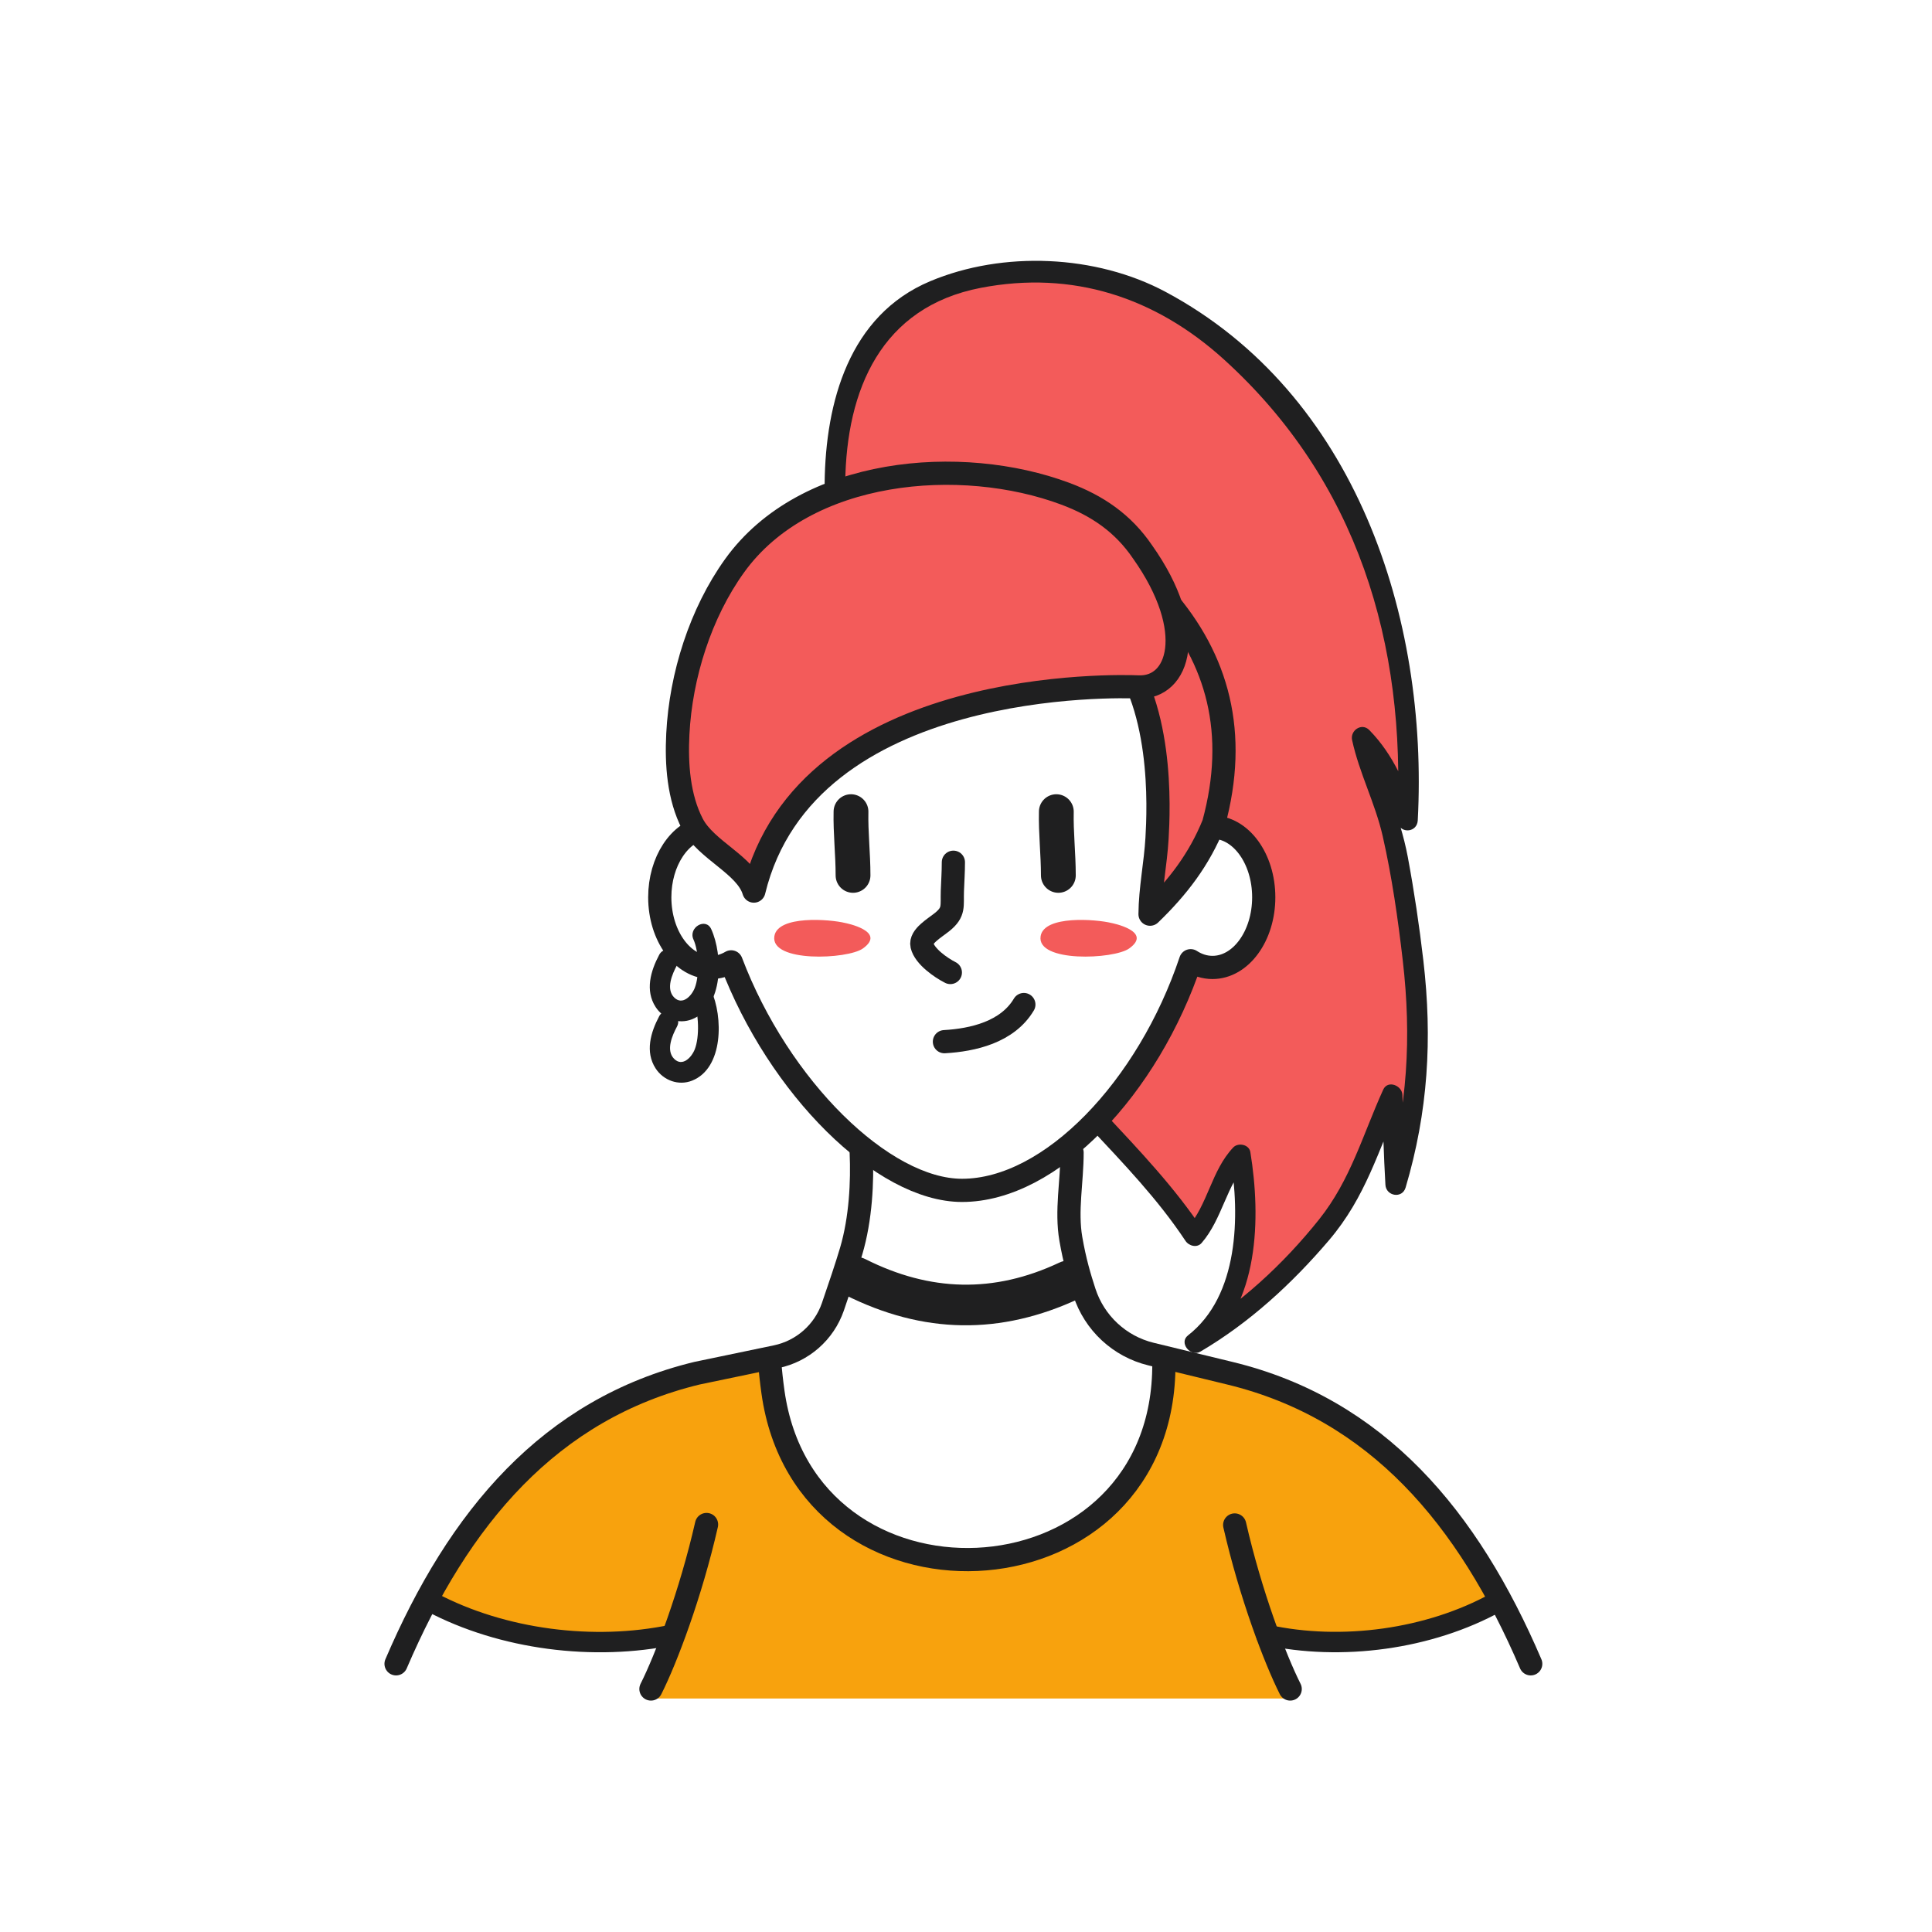
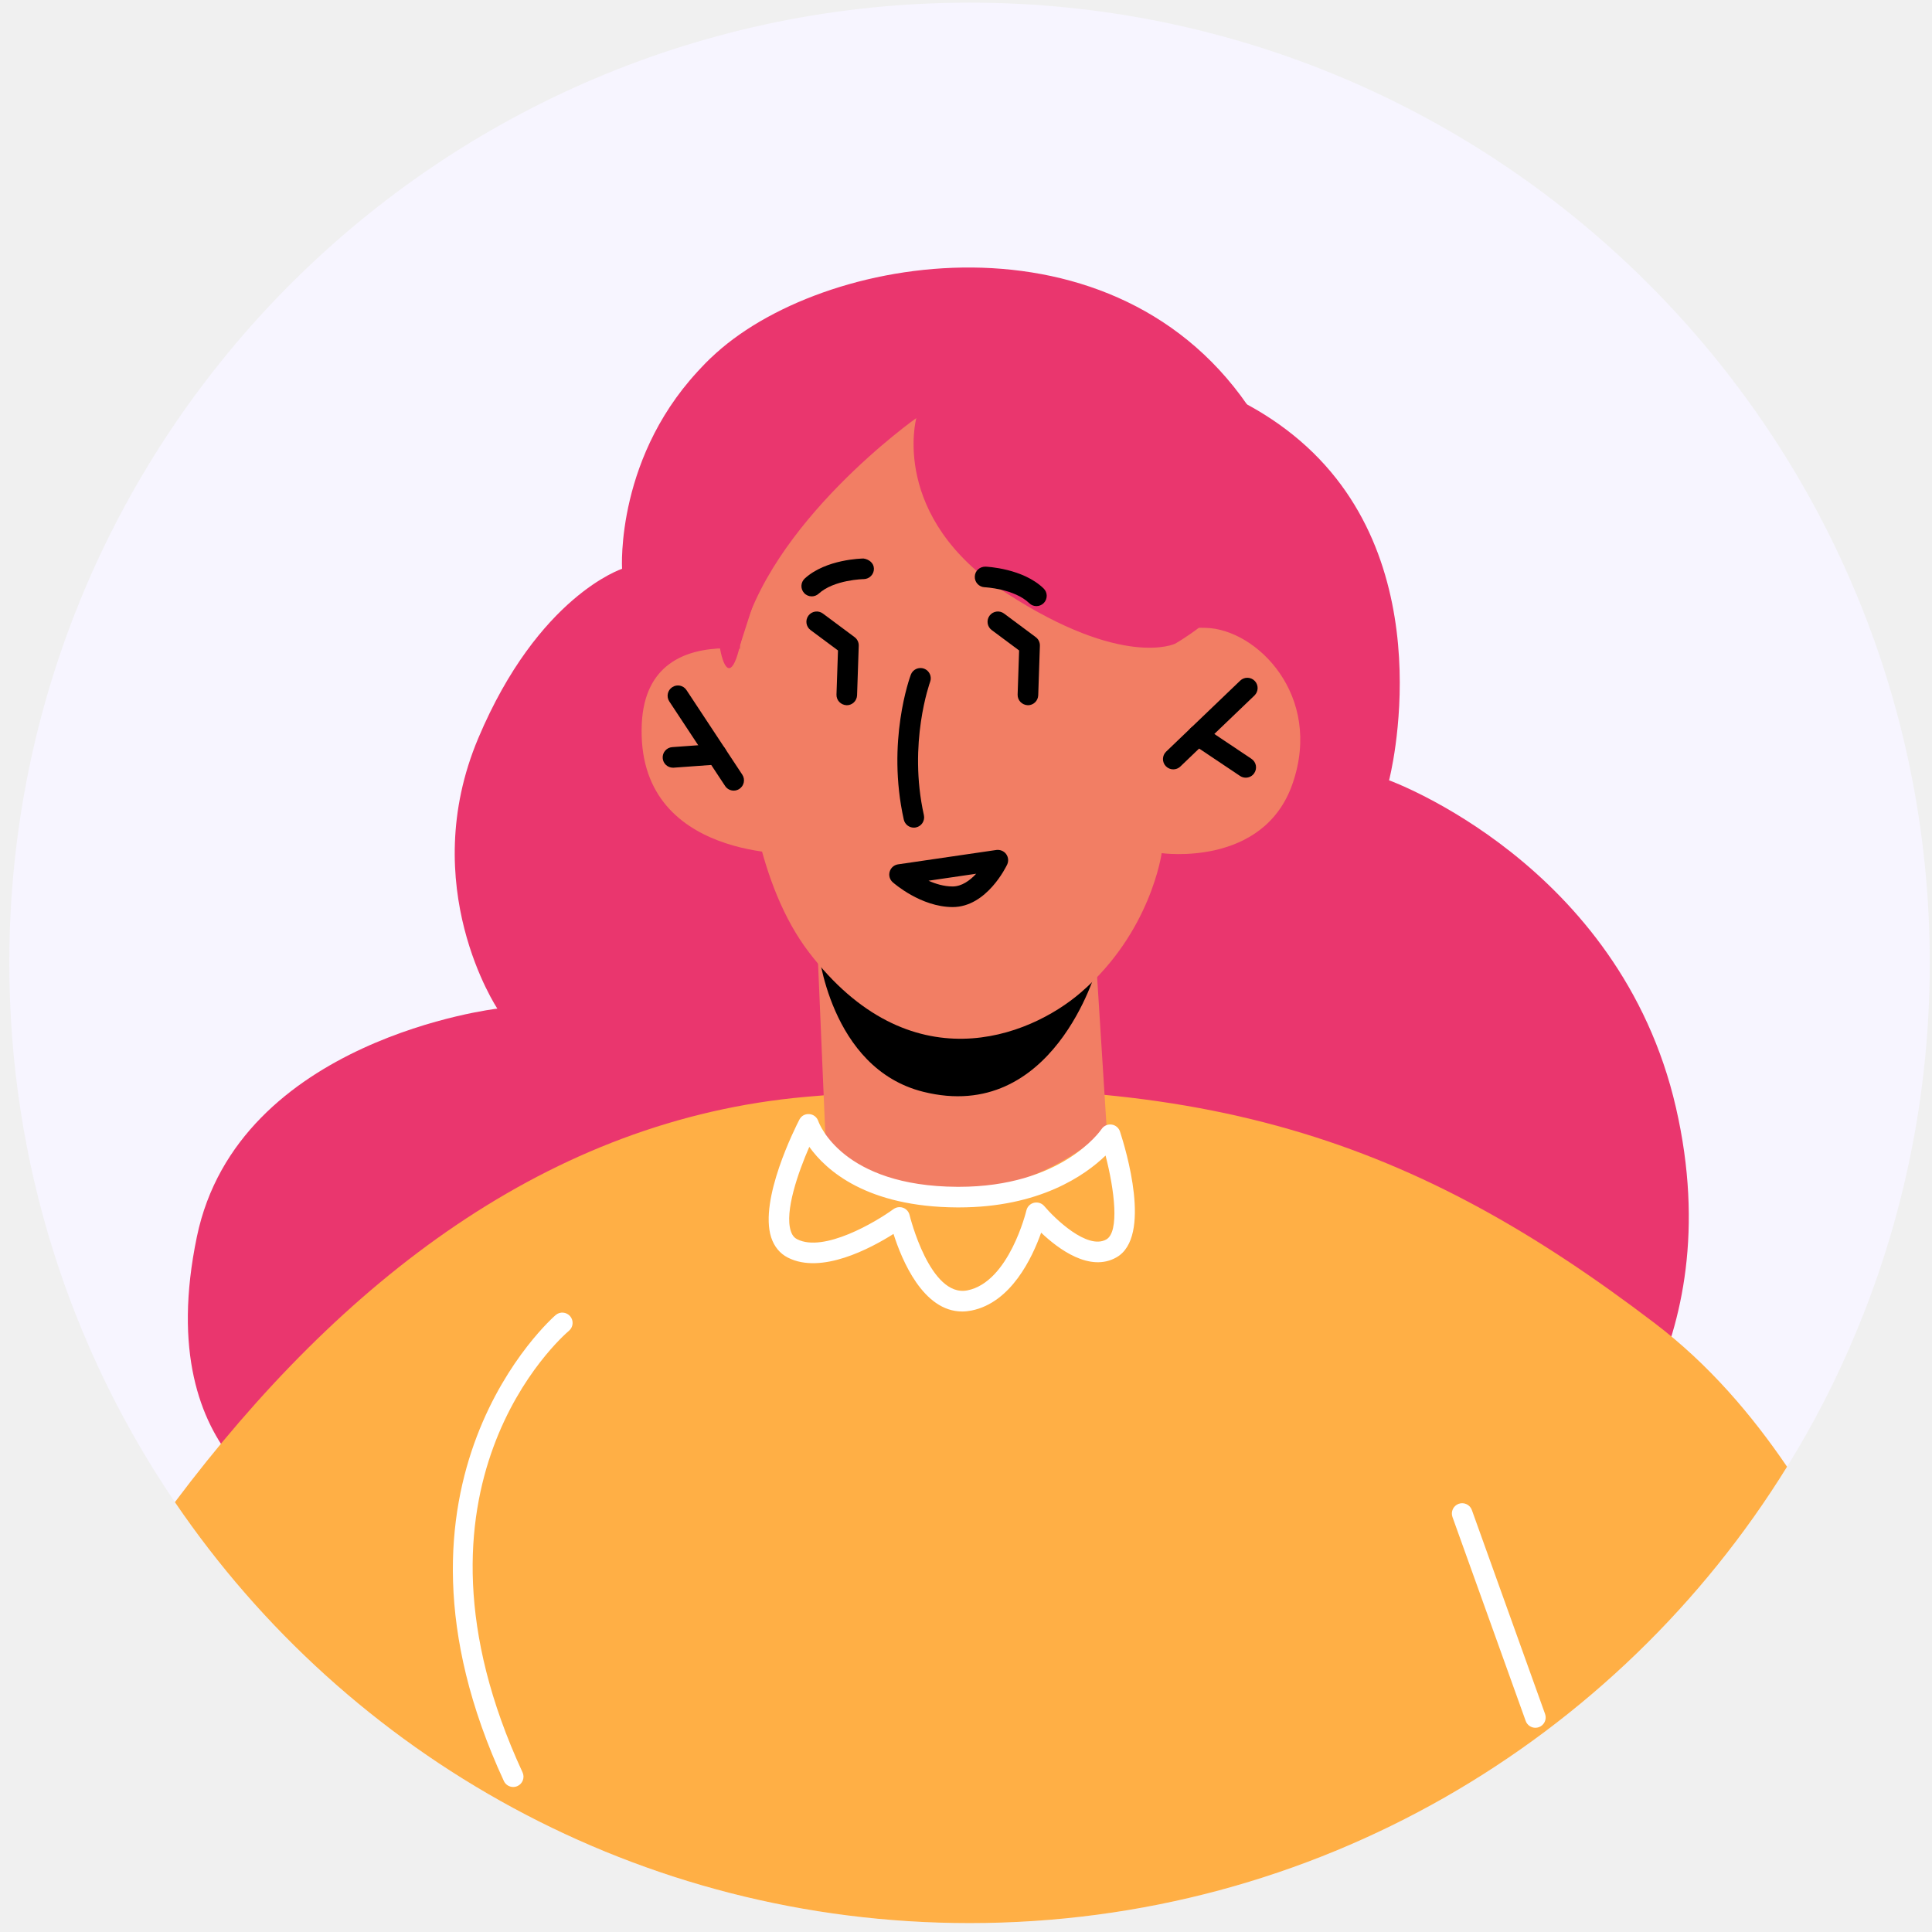
- <svg xmlns="http://www.w3.org/2000/svg" width="200" height="200" viewBox="0 0 200 200" fill="none">
-   <rect width="200" height="200" fill="white" />
-   <path d="M146.201 105.216C145.979 100.22 145.233 95.15 144.401 90.167C143.891 87.089 143.38 84.095 142.272 81.166C141.6 79.42 140.515 77.535 140.377 75.66C142.708 77.587 144.104 81.454 145.084 84.255C145.722 75.011 144.433 65.798 141.568 57.01C139.184 49.683 135.424 44.592 130.151 39.032C124.645 33.239 118.19 28.147 109.872 27.593C103.854 27.188 95.376 28.073 91.212 32.673C87.782 36.476 86.473 40.491 86.004 44.943C85.929 45.572 85.876 47.819 85.843 50.279C89.189 49.043 92.831 48.416 96.474 48.33C96.536 48.352 96.612 48.362 96.676 48.362H97.741C98.231 48.362 98.805 48.373 99.456 48.384C99.466 48.384 99.489 48.384 99.498 48.384C103.109 48.586 106.602 49.3 109.67 50.439C112.94 51.664 115.592 53.453 117.605 56.383C117.605 56.383 117.605 56.382 117.616 56.393C117.616 56.404 117.668 56.468 117.668 56.468C119.086 58.48 120.033 60.355 120.598 62.038C120.364 61.751 120.119 61.463 119.873 61.175L117.434 63.284C118.669 64.786 119.777 66.436 120.736 68.225C123.282 72.955 124.805 78.631 124.89 84.894C124.89 84.916 124.89 84.937 124.89 84.958H124.9C127.829 84.958 130.205 88.207 130.205 92.222C130.205 96.226 127.829 99.475 124.9 99.475C124.58 99.475 124.271 99.444 123.975 99.369C123.505 99.251 123.057 99.059 122.643 98.783C120.502 105.173 117.019 110.978 112.929 115.259C116.508 119.147 120.215 122.736 123.026 127.241C125.411 125.123 125.742 120.404 127.787 118.87C128.852 124.44 128.457 134.857 123.112 138.33C127.808 135.816 131.919 131.608 135.551 127.72C137.819 125.293 139.428 122.651 140.866 119.776C141.995 117.507 142.293 114.738 143.496 112.66C143.657 115.738 143.625 118.881 143.869 121.98C145.637 116.292 146.468 111.309 146.201 105.216Z" fill="#F35B5A" />
-   <path d="M112.788 116.685C116.315 120.467 119.849 124.122 122.72 128.453C123.073 128.985 123.919 129.217 124.393 128.67C126.55 126.176 126.945 122.663 129.161 120.297C128.567 120.14 127.975 119.984 127.381 119.827C128.368 125.89 128.247 134.138 122.976 138.244C122.007 138.999 123.246 140.517 124.266 139.918C129.34 136.936 133.751 132.879 137.563 128.406C141.428 123.868 142.63 119.153 145.03 113.872C144.37 113.692 143.707 113.514 143.045 113.334C143.169 116.441 143.234 119.546 143.418 122.65C143.487 123.829 145.158 124.121 145.509 122.934C147.834 115.084 148.291 107.576 147.346 99.436C146.929 95.85 146.396 92.265 145.735 88.716C144.912 84.307 142.957 80.373 142.023 76.045C141.429 76.391 140.835 76.736 140.242 77.081C142.536 79.422 143.59 82.171 144.673 85.209C145.075 86.336 146.701 86.157 146.766 84.926C147.876 63.916 140.339 40.725 120.647 30.207C113.462 26.369 103.846 25.941 96.293 29.112C87.885 32.641 85.465 41.654 85.366 50C85.35 51.371 87.481 51.371 87.497 50C87.611 40.316 91.222 31.782 101.534 29.797C111.029 27.968 119.608 30.768 126.721 37.227C140.48 49.72 145.604 66.61 144.636 84.926C145.333 84.832 146.031 84.737 146.728 84.644C145.535 81.295 144.271 78.149 141.748 75.575C140.971 74.783 139.751 75.607 139.969 76.612C140.708 80.035 142.358 83.13 143.139 86.565C144.096 90.779 144.72 95.15 145.215 99.436C146.13 107.343 145.721 114.715 143.456 122.367C144.153 122.462 144.851 122.556 145.548 122.65C145.364 119.546 145.3 116.441 145.176 113.334C145.137 112.367 143.658 111.771 143.191 112.797C141.068 117.468 139.829 122.13 136.548 126.239C132.848 130.874 128.303 135.075 123.19 138.079C123.621 138.636 124.052 139.194 124.481 139.751C130.393 135.145 130.538 126.028 129.436 119.261C129.305 118.463 128.164 118.247 127.655 118.791C125.379 121.221 125.071 124.64 122.887 127.163C123.444 127.235 124.002 127.306 124.56 127.378C121.597 122.909 117.941 119.09 114.295 115.179C113.357 114.175 111.854 115.683 112.788 116.685Z" fill="#1F1F20" />
-   <path d="M154.914 165.863C154.914 165.863 143.304 143.417 122.752 141.504L122.869 142.066L120.564 141.504L120.488 141.834C120.488 144.204 119.806 146.77 118.688 149.383C111.79 165.503 88.749 165.501 81.767 149.418C80.62 146.774 79.841 144.174 79.653 141.77L79.623 141.59L77.019 142.131L77.148 141.504C56.597 143.417 44.987 165.863 44.987 165.863C52.678 172.302 65.37 170.928 69.746 170.213C68.88 172.566 68.047 174.519 67.384 175.831H133.557C132.91 174.551 132.1 172.657 131.257 170.378C136.381 171.088 147.791 171.825 154.914 165.863Z" fill="#F8A20D" />
-   <path d="M158.46 172.238C151.983 157.108 142.544 145.851 127.32 142.157L119.152 140.174C115.894 139.384 113.288 136.956 112.253 133.768C111.752 132.226 111.255 130.565 110.854 128.252C110.35 125.34 110.981 122.297 110.981 119.315" stroke="#1F1F20" stroke-width="2.402" stroke-miterlimit="10" stroke-linecap="round" stroke-linejoin="round" />
-   <path d="M41 172.238C47.475 157.108 56.915 145.851 72.139 142.157L80.348 140.447C83.079 139.877 85.307 137.919 86.218 135.284C86.901 133.303 87.658 131.052 88.112 129.52C89.111 126.148 89.286 122.278 89.154 119.332" stroke="#1F1F20" stroke-width="2.402" stroke-miterlimit="10" stroke-linecap="round" stroke-linejoin="round" />
-   <path d="M79.657 140.78C79.745 141.924 79.867 143.03 80.017 144.101C83.409 168.317 119.507 166.7 120.464 142.266C120.481 141.799 120.49 141.325 120.49 140.847" stroke="#1F1F20" stroke-width="2.402" stroke-miterlimit="10" stroke-linecap="round" stroke-linejoin="round" />
-   <path d="M127.815 157.864C129.45 165.021 131.988 171.728 133.56 174.844" stroke="#1F1F20" stroke-width="2.402" stroke-miterlimit="10" stroke-linecap="round" stroke-linejoin="round" />
-   <path d="M73.141 157.817C71.507 164.992 68.961 171.721 67.385 174.844" stroke="#1F1F20" stroke-width="2.402" stroke-miterlimit="10" stroke-linecap="round" stroke-linejoin="round" />
-   <path d="M87.458 134.035C95.568 138.115 103.582 138.256 111.797 134.39C114.276 133.223 112.115 129.549 109.647 130.712C102.882 133.896 96.272 133.708 89.608 130.356C87.165 129.127 85.005 132.802 87.458 134.035Z" fill="#1F1F20" />
-   <path d="M130.822 92.887C130.822 96.893 128.45 100.149 125.517 100.149C124.709 100.149 123.943 99.902 123.255 99.453C118.867 112.564 108.807 123.227 99.589 123.227C91.41 123.227 80.627 112.599 75.689 99.571C75.05 99.946 74.344 100.149 73.604 100.149C70.671 100.149 68.299 96.893 68.299 92.887C68.299 89.156 70.356 86.086 73 85.669C73.043 63.11 84.581 54.385 98.876 54.385C113.059 54.385 125.295 67.523 125.507 85.626H125.517C128.45 85.626 130.822 88.874 130.822 92.887Z" stroke="#1F1F20" stroke-width="2.402" stroke-miterlimit="10" stroke-linecap="round" stroke-linejoin="round" />
-   <path d="M114.983 66.589C120.49 72.446 119.95 83.76 119.775 86.787C119.625 89.39 119.074 91.978 119.052 94.635C121.945 91.846 124.145 88.961 125.634 85.273C128.192 75.871 126.06 68.216 120.49 61.84" fill="#F35B5A" />
-   <path d="M114.983 66.589C120.49 72.446 119.95 83.76 119.775 86.787C119.625 89.39 119.074 91.978 119.052 94.635C121.945 91.846 124.145 88.961 125.634 85.273C128.192 75.871 126.06 68.216 120.49 61.84" stroke="#1F1F20" stroke-width="2.402" stroke-miterlimit="10" stroke-linecap="round" stroke-linejoin="round" />
-   <path d="M98.694 89.258C98.694 90.272 98.624 91.24 98.589 92.24C98.534 93.792 98.816 94.397 97.563 95.42C96.776 96.061 95.224 96.933 95.443 97.863C95.711 99.007 97.411 100.186 98.38 100.673" stroke="#1F1F20" stroke-width="2.402" stroke-miterlimit="10" stroke-linecap="round" stroke-linejoin="round" />
-   <path d="M88.095 84.022C88.046 86.189 88.306 88.411 88.306 90.62" stroke="#1F1F20" stroke-width="3.603" stroke-miterlimit="10" stroke-linecap="round" stroke-linejoin="round" />
-   <path d="M109.351 84.022C109.301 86.189 109.56 88.411 109.56 90.62" stroke="#1F1F20" stroke-width="3.603" stroke-miterlimit="10" stroke-linecap="round" stroke-linejoin="round" />
-   <path d="M97.767 107.834C100.691 107.667 104.284 106.858 105.989 103.99" stroke="#1F1F20" stroke-width="2.402" stroke-miterlimit="10" stroke-linecap="round" stroke-linejoin="round" />
-   <path d="M115.051 95.546C113.461 95.156 108.08 94.729 107.726 96.909C107.279 99.666 115.307 99.321 116.893 98.184C119.404 96.386 115.051 95.546 115.051 95.546Z" fill="#F35B5A" />
-   <path d="M87.487 95.546C85.896 95.156 80.516 94.729 80.163 96.909C79.716 99.666 87.743 99.321 89.33 98.184C91.84 96.386 87.487 95.546 87.487 95.546Z" fill="#F35B5A" />
-   <path d="M71.788 97.258C72.356 98.501 72.425 101.001 71.92 102.273C71.589 103.111 70.634 104.113 69.781 103.248C68.905 102.359 69.604 100.81 70.077 99.921C70.72 98.712 68.883 97.635 68.238 98.846C67.355 100.505 66.76 102.537 67.87 104.246C68.681 105.494 70.251 106.065 71.642 105.513C74.93 104.207 74.848 98.857 73.626 96.184C73.059 94.939 71.222 96.019 71.788 97.258Z" fill="#1F1F20" />
-   <path d="M71.788 103.616C72.356 104.859 72.425 107.359 71.92 108.63C71.589 109.468 70.634 110.471 69.781 109.605C68.905 108.716 69.604 107.167 70.077 106.279C70.72 105.069 68.883 103.992 68.238 105.204C67.355 106.863 66.76 108.894 67.87 110.603C68.681 111.852 70.251 112.421 71.642 111.869C74.93 110.564 74.848 105.214 73.626 102.54C73.059 101.295 71.222 102.377 71.788 103.616Z" fill="#1F1F20" />
-   <path d="M44.15 166.782C51.745 170.798 61.5 172.02 69.889 170.262C71.23 169.982 70.664 167.927 69.323 168.208C61.495 169.848 52.305 168.686 45.225 164.943C44.014 164.302 42.936 166.14 44.15 166.782Z" fill="#1F1F20" />
-   <path d="M154.377 164.943C147.668 168.654 138.855 169.847 131.376 168.208C130.039 167.915 129.469 169.968 130.81 170.262C138.846 172.024 148.244 170.768 155.453 166.783C156.652 166.119 155.579 164.278 154.377 164.943Z" fill="#1F1F20" />
-   <path d="M118.275 57.129C116.25 54.155 113.591 52.35 110.288 51.114C99.514 47.084 83.368 48.373 76.039 58.573C72.519 63.471 70.473 69.937 70.168 75.996C70.011 79.104 70.242 82.521 71.686 85.308C73.091 88.019 77.228 89.545 78.039 92.245C83.448 69.972 116.189 71.034 117.81 71.111C122.056 71.312 124.059 65.301 118.275 57.129C118.312 57.186 118.134 56.93 118.275 57.129Z" fill="#F35B5A" />
-   <path d="M118.275 57.129C116.25 54.155 113.591 52.35 110.288 51.114C99.514 47.084 83.368 48.373 76.039 58.573C72.519 63.471 70.473 69.937 70.168 75.996C70.011 79.104 70.242 82.521 71.686 85.308C73.091 88.019 77.228 89.545 78.039 92.245C83.448 69.972 116.189 71.034 117.81 71.111C122.056 71.312 124.059 65.301 118.275 57.129ZM118.275 57.129C118.134 56.93 118.312 57.186 118.275 57.129Z" stroke="#1F1F20" stroke-width="2.402" stroke-miterlimit="10" stroke-linecap="round" stroke-linejoin="round" />
+ <svg xmlns="http://www.w3.org/2000/svg" width="163" height="163" viewBox="0 0 163 163" fill="none">
+   <path d="M162.812 81.245C162.812 93.547 160.066 105.188 155.166 115.63C153.863 118.428 152.386 121.139 150.77 123.745C136.505 146.837 110.964 162.249 81.808 162.249C53.92 162.249 29.332 148.175 14.756 126.734C5.945 113.771 0.786 98.117 0.786 81.245C0.786 36.503 37.066 0.223 81.808 0.223C126.532 0.223 162.812 36.503 162.812 81.245Z" fill="#F7F5FF" />
+   <path d="M25.824 127.693C25.824 127.693 12.582 123.709 16.61 104.344C20.085 87.639 41.961 85.095 41.961 85.095C41.961 85.095 35.078 74.766 40.357 62.267C45.424 50.268 52.483 47.99 52.483 47.99C52.483 47.99 51.882 38.261 59.548 30.628C67.214 22.997 77.66 30.992 77.66 30.992C77.66 30.992 97.477 26.679 109.704 37.202C121.929 47.722 117.194 65.834 117.194 65.834C117.194 65.834 136.66 72.861 141.395 93.439C146.131 114.015 133.861 125.062 133.861 125.062L25.824 127.693Z" fill="#EA366E" />
+   <path d="M150.771 123.745C136.505 146.837 110.964 162.249 81.808 162.249C53.92 162.249 29.332 148.175 14.756 126.734C28.813 108.021 46.343 94.45 67.993 92.539C101.372 89.603 119.651 96.448 139.581 111.617C144.184 115.109 147.817 119.401 150.771 123.745Z" fill="#FFAF45" />
+   <path d="M92.52 81.757L93.374 95.282C93.374 95.282 88.525 99.914 82.002 100.387C73.195 101.023 69.66 96.37 69.66 96.37L68.903 78.56L92.52 81.757Z" fill="#F27E64" />
+   <path d="M92.518 81.736C92.518 81.736 88.862 94.86 77.888 92.111C69.965 90.127 69.016 80.003 69.016 80.003L92.518 81.736Z" fill="black" />
+   <path d="M63.065 44.715C63.065 44.715 59.73 69.179 68.241 80.332C76.75 91.486 86.791 87.521 91.182 83.742C97.103 78.645 98.007 71.978 98.007 71.978C98.007 71.978 106.601 73.202 109.052 66.112C111.629 58.667 106.01 53.082 101.739 52.972C97.466 52.857 97.015 53.659 97.015 53.659L97.833 45.815C97.833 45.815 70.397 18.509 63.065 44.715Z" fill="#F27E64" />
+   <path d="M67.787 55.833C67.787 55.833 54.598 51.043 54.146 61.077C53.62 72.7 67.442 72.045 67.442 72.045L67.787 55.833Z" fill="#F27E64" />
+   <path d="M99.134 54.311C99.134 54.311 94.745 56.435 84.878 50.023C75.009 43.615 77.309 35.27 77.309 35.27C77.309 35.27 64.787 44.105 62.439 54.421C60.092 64.733 56.942 30.78 71.7 30.63C86.457 30.481 109.016 38.858 99.134 54.311Z" fill="#EA366E" />
+   <path d="M61.901 66.703C61.619 66.703 61.343 66.566 61.176 66.312L56.469 59.18C56.205 58.78 56.315 58.24 56.716 57.977C57.115 57.708 57.656 57.821 57.918 58.222L62.625 65.356C62.889 65.756 62.78 66.296 62.379 66.559C62.231 66.658 62.066 66.703 61.901 66.703Z" fill="black" />
+   <path d="M98.987 64.91C98.757 64.91 98.53 64.82 98.358 64.642C98.028 64.295 98.04 63.746 98.385 63.414L104.635 57.423C104.981 57.091 105.532 57.105 105.864 57.451C106.194 57.797 106.182 58.346 105.836 58.679L99.586 64.669C99.419 64.83 99.202 64.91 98.987 64.91Z" fill="black" />
+   <path d="M105.101 65.612C104.936 65.612 104.767 65.566 104.618 65.464L100.587 62.764C100.187 62.498 100.081 61.96 100.349 61.56C100.613 61.164 101.153 61.055 101.553 61.322L105.586 64.022C105.984 64.288 106.091 64.828 105.822 65.226C105.657 65.477 105.381 65.612 105.101 65.612Z" fill="black" />
+   <path d="M56.777 64.769C56.325 64.769 55.944 64.42 55.911 63.963C55.877 63.485 56.236 63.069 56.716 63.034L60.387 62.768C60.865 62.73 61.282 63.094 61.317 63.572C61.352 64.052 60.992 64.467 60.512 64.502L56.841 64.768C56.818 64.769 56.799 64.769 56.777 64.769Z" fill="black" />
+   <path d="M77.099 69.827C76.701 69.827 76.343 69.553 76.251 69.148C74.783 62.57 76.76 57.15 76.845 56.923C77.012 56.475 77.507 56.252 77.961 56.412C78.411 56.581 78.64 57.079 78.473 57.529C78.454 57.581 76.595 62.714 77.947 68.769C78.051 69.237 77.757 69.702 77.288 69.806C77.224 69.82 77.16 69.827 77.099 69.827Z" fill="black" />
+   <path d="M78.338 74.305C78.944 74.576 79.648 74.788 80.367 74.79C81.132 74.79 81.823 74.295 82.359 73.716L78.338 74.305ZM80.373 76.528C77.692 76.522 75.412 74.517 75.316 74.432C75.064 74.208 74.965 73.857 75.063 73.535C75.16 73.21 75.434 72.972 75.768 72.924L84.061 71.711C84.377 71.673 84.692 71.794 84.885 72.054C85.074 72.31 85.109 72.649 84.974 72.939C84.904 73.085 83.26 76.528 80.373 76.528Z" fill="black" />
+   <path d="M68.484 50.315C68.248 50.315 68.015 50.221 67.843 50.032C67.518 49.677 67.544 49.13 67.899 48.805C69.688 47.17 72.726 47.123 72.854 47.121C73.311 47.187 73.725 47.498 73.732 47.98C73.737 48.459 73.351 48.852 72.871 48.859C72.847 48.859 70.366 48.904 69.07 50.089C68.903 50.24 68.693 50.315 68.484 50.315Z" fill="black" />
+   <path d="M87.441 51.137C87.222 51.137 87.005 51.055 86.836 50.89C85.576 49.667 83.097 49.545 83.073 49.545C82.593 49.523 82.221 49.119 82.242 48.64C82.261 48.16 82.65 47.804 83.145 47.807C83.272 47.813 86.306 47.955 88.047 49.646C88.391 49.979 88.398 50.529 88.064 50.875C87.894 51.048 87.668 51.137 87.441 51.137Z" fill="black" />
+   <path d="M75.895 101.845C75.996 101.845 76.1 101.862 76.199 101.899C76.472 102.002 76.675 102.234 76.741 102.517C76.757 102.589 78.465 109.51 81.627 108.865C85.135 108.159 86.581 102.182 86.596 102.121C86.671 101.801 86.919 101.552 87.239 101.475C87.568 101.404 87.894 101.509 88.106 101.76C88.958 102.773 91.733 105.477 93.336 104.571C94.46 103.935 94.029 100.391 93.274 97.493C91.547 99.162 87.693 101.868 80.892 101.868C80.85 101.868 80.812 101.868 80.77 101.868C73.132 101.832 69.697 98.744 68.279 96.759C67.336 98.919 66.184 102.207 66.717 103.858C66.861 104.308 67.094 104.47 67.257 104.553C69.501 105.694 73.885 103.105 75.382 102.01C75.533 101.903 75.712 101.845 75.895 101.845ZM81.179 110.649C77.872 110.649 76.076 106.284 75.384 104.104C73.438 105.332 69.292 107.544 66.47 106.102C65.8 105.763 65.313 105.17 65.061 104.391C64.036 101.205 67.091 95.142 67.442 94.462C67.602 94.151 67.904 93.969 68.283 93.995C68.63 94.021 68.927 94.255 69.038 94.586C69.115 94.804 71.075 100.085 80.777 100.13C80.817 100.13 80.854 100.13 80.892 100.13C89.531 100.13 92.808 95.451 92.944 95.251C93.129 94.978 93.446 94.838 93.786 94.878C94.113 94.922 94.388 95.15 94.492 95.467C94.973 96.936 97.227 104.364 94.191 106.083C91.951 107.358 89.296 105.384 87.84 103.998C87.081 106.137 85.3 109.898 81.969 110.567C81.697 110.621 81.432 110.649 81.179 110.649Z" fill="white" />
+   <path d="M62.439 54.421C62.439 54.421 50.829 39.697 59.548 30.629C68.267 21.562 93.374 17.034 105.235 34.163C113.646 46.305 99.134 54.311 99.134 54.311L83.007 37.766L77.309 35.27L67.787 37.766L62.439 54.421Z" fill="#EA366E" />
+   <path d="M86.725 59.5C86.216 59.482 85.841 59.079 85.856 58.601L85.981 54.878L83.667 53.156C83.283 52.869 83.203 52.325 83.49 51.94C83.78 51.554 84.322 51.479 84.706 51.76L87.385 53.755C87.613 53.925 87.743 54.196 87.734 54.481L87.594 58.658C87.576 59.129 87.192 59.5 86.725 59.5Z" fill="black" />
+   <path d="M71.442 59.5C70.932 59.482 70.557 59.079 70.573 58.601L70.7 54.878L68.383 53.156C67.999 52.869 67.919 52.325 68.206 51.94C68.495 51.554 69.038 51.479 69.422 51.76L72.102 53.755C72.329 53.925 72.46 54.196 72.451 54.481L72.31 58.658C72.293 59.129 71.909 59.5 71.442 59.5Z" fill="black" />
+   <path d="M43.299 150.765C42.97 150.765 42.657 150.579 42.51 150.262C30.785 124.949 46.72 111.085 46.881 110.948C47.248 110.635 47.795 110.687 48.105 111.05C48.414 111.416 48.369 111.965 48.004 112.275C47.384 112.8 32.938 125.46 44.087 149.532C44.287 149.966 44.1 150.484 43.663 150.685C43.547 150.739 43.42 150.765 43.299 150.765Z" fill="white" />
+   <path d="M129.54 145.77C129.183 145.77 128.848 145.549 128.721 145.195L122.542 127.987C122.383 127.534 122.615 127.038 123.067 126.874C123.522 126.715 124.018 126.949 124.179 127.399L130.356 144.607C130.518 145.059 130.283 145.556 129.833 145.72C129.736 145.752 129.635 145.77 129.54 145.77Z" fill="white" />
</svg>
